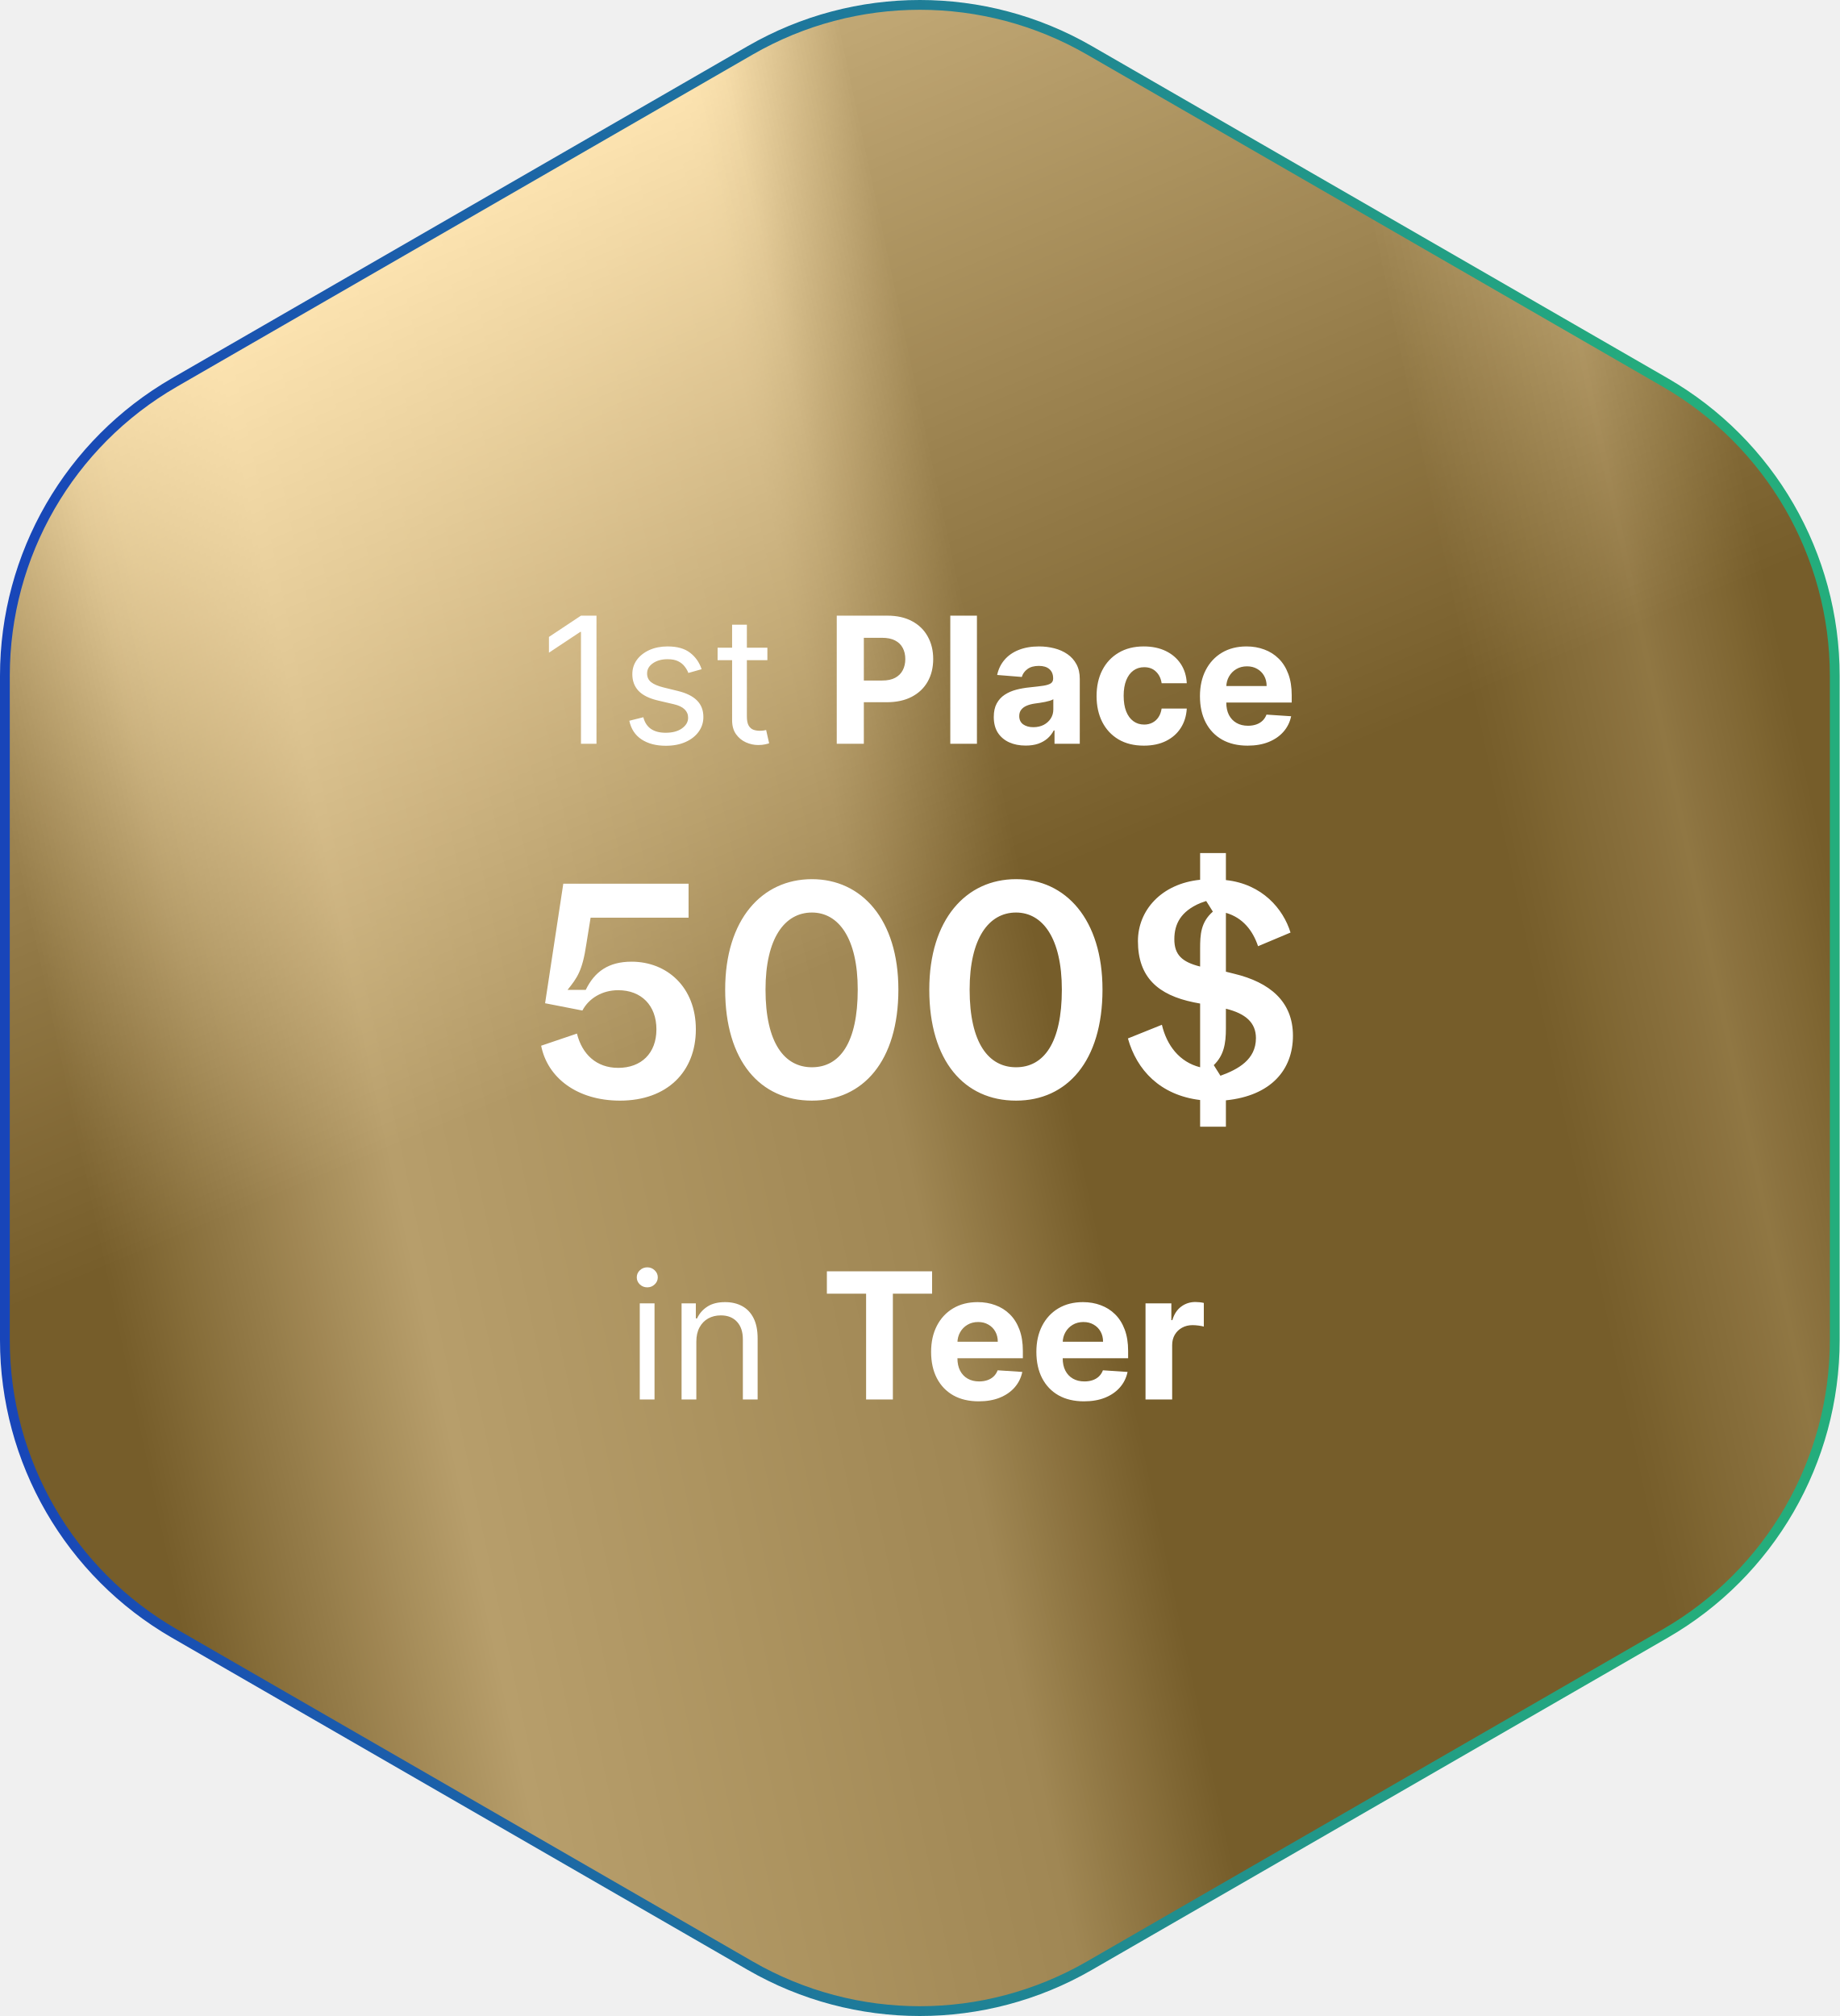
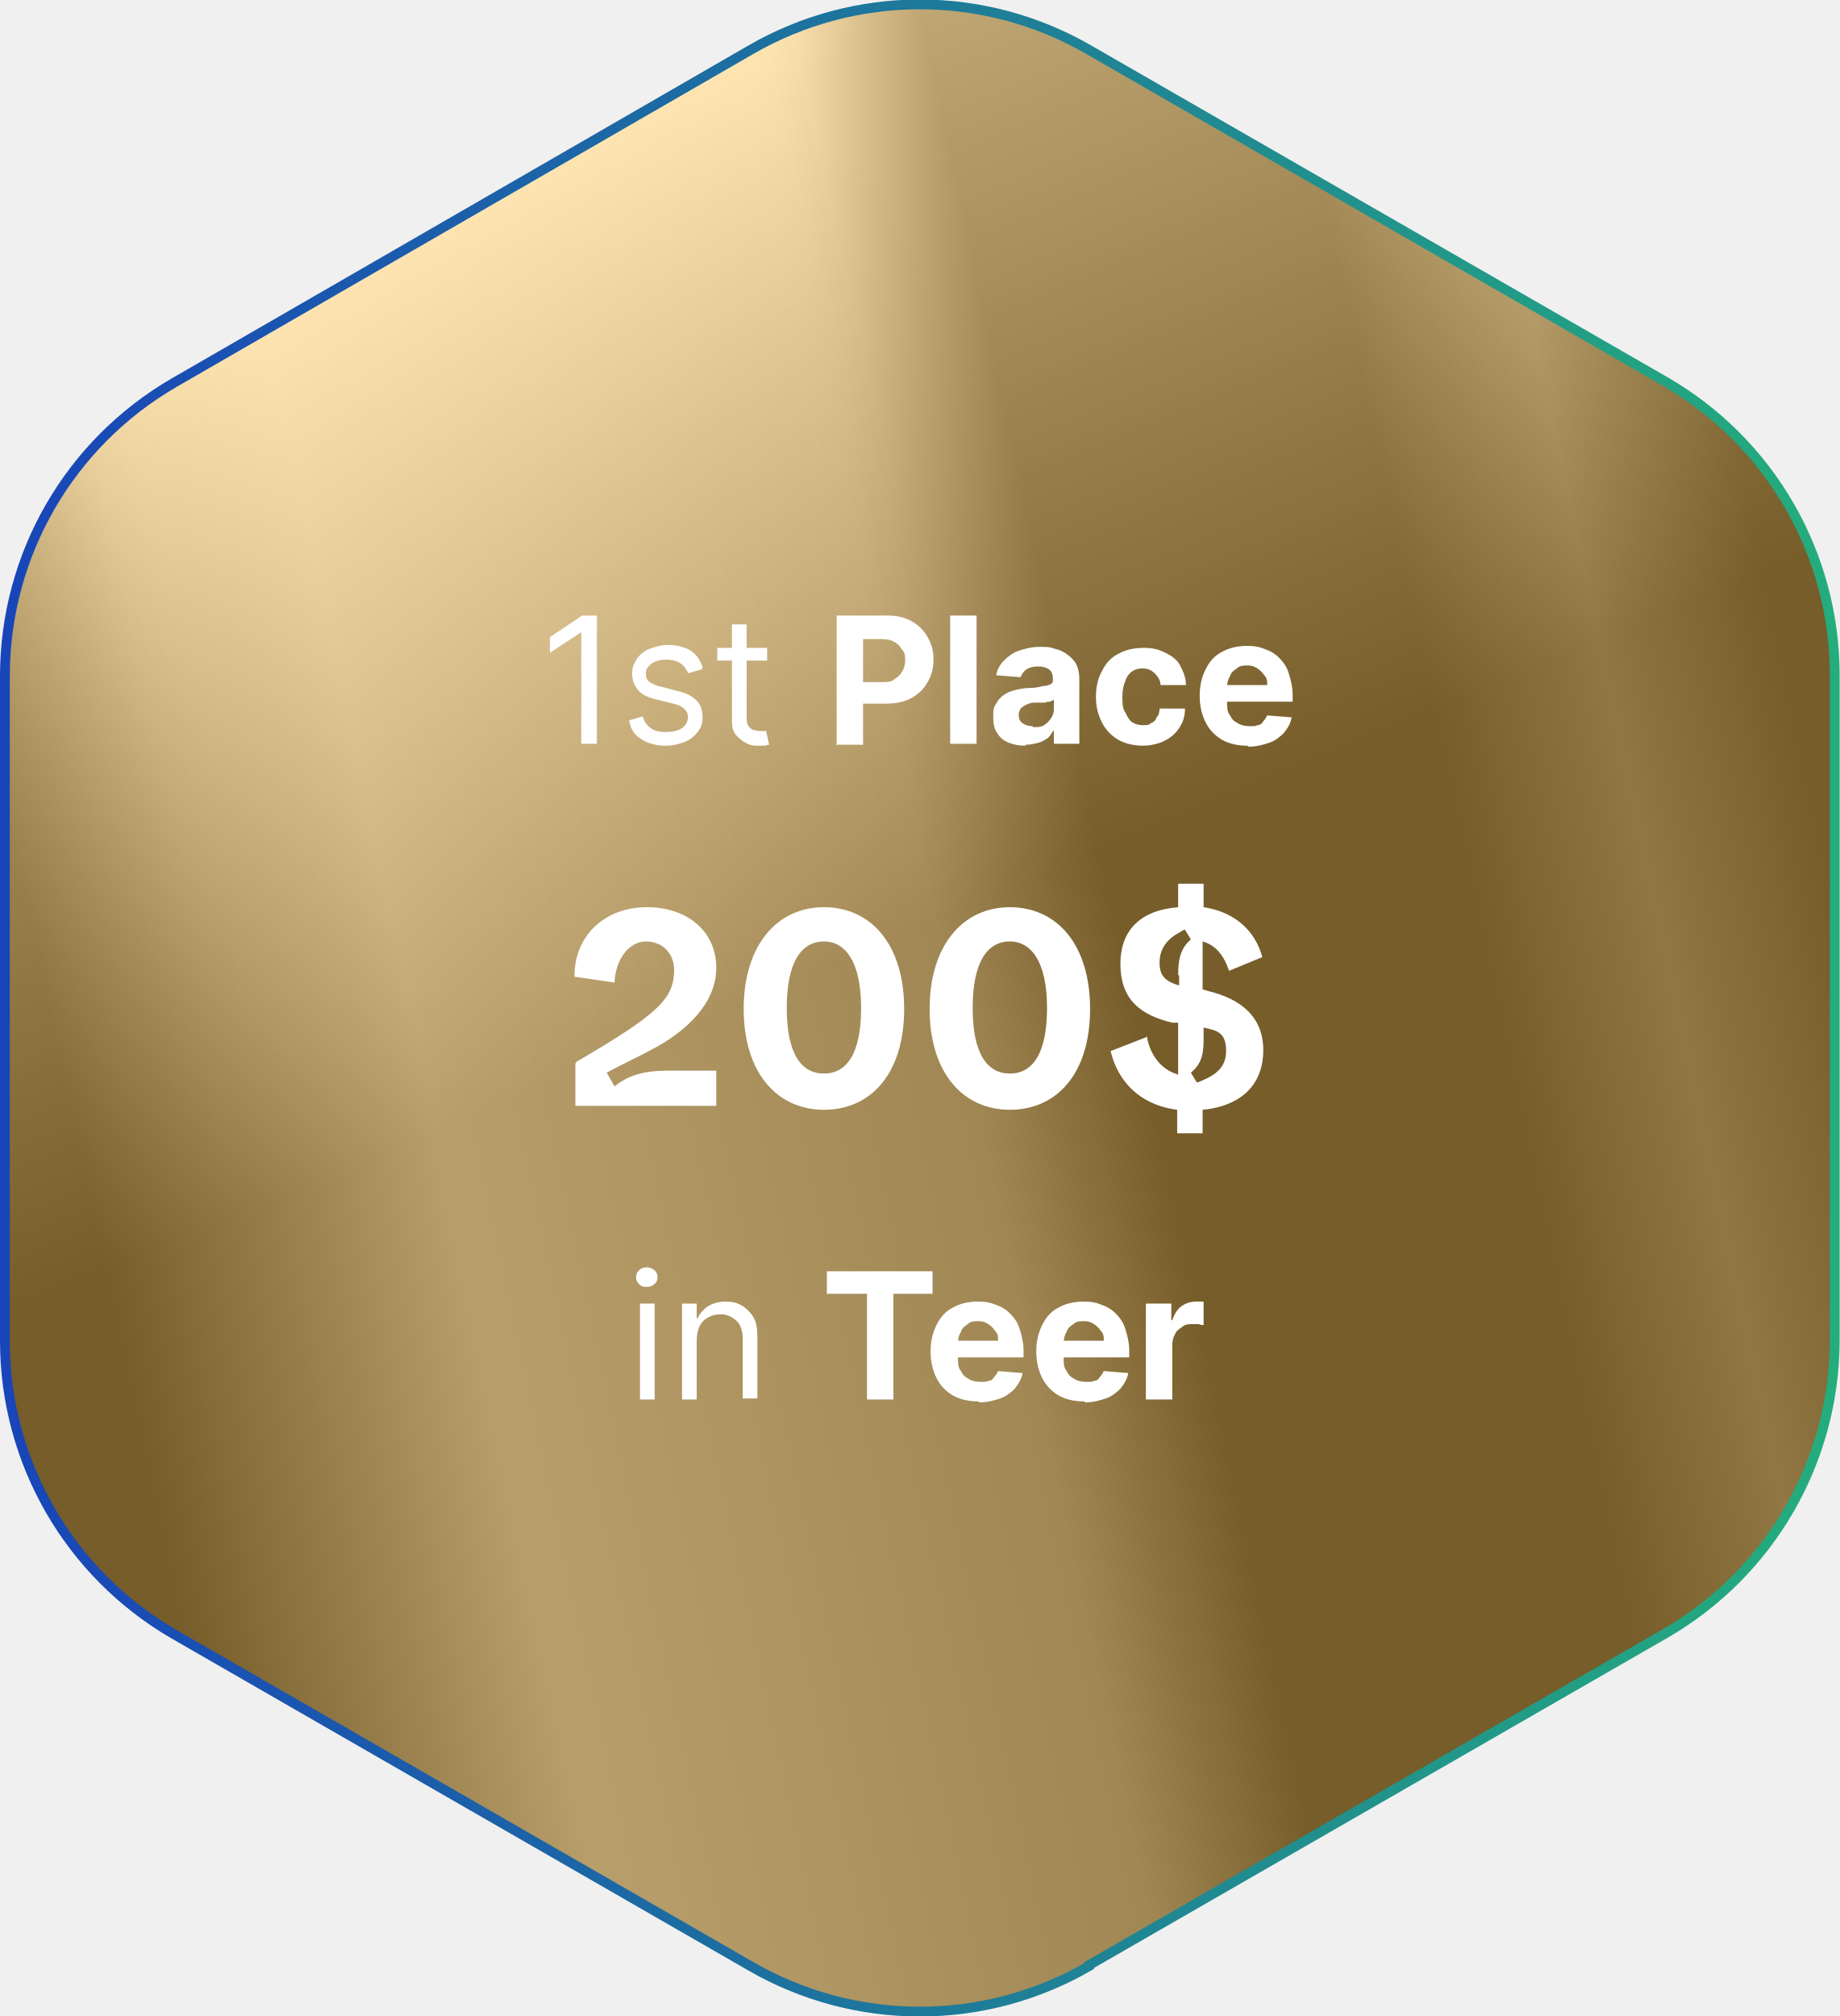
- <svg xmlns="http://www.w3.org/2000/svg" width="188" height="206" viewBox="0 0 188 206" fill="none">
-   <path d="M111.324 200.863C100.603 207.046 87.397 207.046 76.676 200.863L17.823 166.918C7.104 160.735 0.5 149.309 0.5 136.944V69.056C0.5 56.691 7.104 45.265 17.823 39.082C17.823 39.082 17.823 39.082 17.823 39.082L76.676 5.138C87.397 -1.046 100.603 -1.046 111.324 5.137L170.177 39.082C180.896 45.265 187.5 56.691 187.5 69.056V136.944C187.5 149.309 180.896 160.735 170.177 166.918L111.324 200.863Z" fill="url(#paint0_linear_431_37624)" />
-   <path d="M111.324 200.863C100.603 207.046 87.397 207.046 76.676 200.863L17.823 166.918C7.104 160.735 0.5 149.309 0.5 136.944V69.056C0.5 56.691 7.104 45.265 17.823 39.082C17.823 39.082 17.823 39.082 17.823 39.082L76.676 5.138C87.397 -1.046 100.603 -1.046 111.324 5.137L170.177 39.082C180.896 45.265 187.5 56.691 187.5 69.056V136.944C187.5 149.309 180.896 160.735 170.177 166.918L111.324 200.863Z" fill="url(#paint1_linear_431_37624)" style="mix-blend-mode:overlay" />
-   <path d="M111.324 200.863C100.603 207.046 87.397 207.046 76.676 200.863L17.823 166.918C7.104 160.735 0.5 149.309 0.5 136.944V69.056C0.5 56.691 7.104 45.265 17.823 39.082C17.823 39.082 17.823 39.082 17.823 39.082L76.676 5.138C87.397 -1.046 100.603 -1.046 111.324 5.137L170.177 39.082C180.896 45.265 187.5 56.691 187.5 69.056V136.944C187.5 149.309 180.896 160.735 170.177 166.918L111.324 200.863Z" fill="#967D4A" style="mix-blend-mode:color" />
-   <path d="M111.324 200.863C100.603 207.046 87.397 207.046 76.676 200.863L17.823 166.918C7.104 160.735 0.5 149.309 0.5 136.944V69.056C0.5 56.691 7.104 45.265 17.823 39.082C17.823 39.082 17.823 39.082 17.823 39.082L76.676 5.138C87.397 -1.046 100.603 -1.046 111.324 5.137L170.177 39.082C180.896 45.265 187.5 56.691 187.5 69.056V136.944C187.5 149.309 180.896 160.735 170.177 166.918L111.324 200.863Z" stroke="url(#paint2_linear_431_37624)" />
-   <path d="M55.302 106.854L58.96 105.614C59.487 107.722 60.944 109.117 63.176 109.117C65.532 109.117 67.082 107.629 67.082 105.18C67.082 102.731 65.532 101.181 63.176 101.181C61.533 101.181 60.169 102.018 59.518 103.258L55.705 102.514L57.565 90.3H70.368V93.772H60.355L59.921 96.469C59.518 99.197 58.991 99.91 57.999 101.15H59.859C60.758 99.29 62.184 98.267 64.54 98.267C68.167 98.267 71.112 100.871 71.112 105.18C71.112 109.52 68.167 112.465 63.362 112.465C58.991 112.465 55.953 110.14 55.302 106.854ZM74.108 101.119C74.108 93.958 77.859 89.835 82.974 89.835C88.058 89.835 91.809 93.958 91.809 101.119C91.809 108.435 88.182 112.465 82.974 112.465C77.704 112.465 74.108 108.435 74.108 101.119ZM87.655 101.119C87.655 95.88 85.702 93.245 82.974 93.245C80.184 93.245 78.231 95.88 78.231 101.119C78.231 106.606 80.184 109.055 82.974 109.055C85.826 109.055 87.655 106.544 87.655 101.119ZM94.967 101.119C94.967 93.958 98.718 89.835 103.833 89.835C108.917 89.835 112.668 93.958 112.668 101.119C112.668 108.435 109.041 112.465 103.833 112.465C98.563 112.465 94.967 108.435 94.967 101.119ZM108.514 101.119C108.514 95.88 106.561 93.245 103.833 93.245C101.043 93.245 99.09 95.88 99.09 101.119C99.09 106.606 101.043 109.055 103.833 109.055C106.685 109.055 108.514 106.544 108.514 101.119ZM115.267 106.11L118.739 104.715C119.235 106.823 120.537 108.528 122.645 109.055V102.545L121.994 102.421C118.367 101.677 116.29 99.879 116.29 96.159C116.29 93.028 118.677 90.3 122.645 89.897V87.169H125.28V89.928C129 90.331 131.139 92.873 131.883 95.291L128.566 96.686C128.039 95.105 127.016 93.772 125.28 93.276V99.29L126.148 99.507C129.744 100.375 132.131 102.328 132.131 105.831C132.131 109.334 129.868 111.969 125.28 112.434V115.131H122.645V112.403C118.553 111.907 116.166 109.334 115.267 106.11ZM124.04 108.838L124.722 109.923C126.52 109.272 128.349 108.28 128.349 106.079C128.349 104.498 127.295 103.568 125.28 103.072V105.087C125.28 106.668 125.063 107.846 124.04 108.838ZM122.645 98.763V96.934C122.645 95.508 122.707 94.237 123.947 93.152L123.265 92.067C123.048 92.16 122.862 92.191 122.645 92.284C120.692 93.121 120.01 94.392 120.01 95.973C120.01 97.554 120.785 98.298 122.645 98.763Z" fill="white" />
-   <path d="M60.957 62.909V76H59.372V64.571H59.295L56.099 66.693V65.082L59.372 62.909H60.957ZM71.702 68.381L70.347 68.764C70.262 68.538 70.136 68.319 69.97 68.106C69.808 67.888 69.587 67.71 69.305 67.569C69.024 67.428 68.664 67.358 68.225 67.358C67.624 67.358 67.124 67.496 66.723 67.773C66.327 68.046 66.129 68.394 66.129 68.815C66.129 69.19 66.265 69.487 66.538 69.704C66.81 69.921 67.237 70.102 67.816 70.247L69.273 70.605C70.151 70.818 70.805 71.144 71.236 71.583C71.666 72.018 71.881 72.578 71.881 73.264C71.881 73.827 71.719 74.329 71.396 74.773C71.076 75.216 70.629 75.565 70.053 75.821C69.478 76.077 68.809 76.204 68.046 76.204C67.045 76.204 66.216 75.987 65.56 75.553C64.903 75.118 64.488 74.483 64.313 73.648L65.745 73.29C65.881 73.818 66.139 74.215 66.519 74.479C66.902 74.743 67.403 74.875 68.021 74.875C68.724 74.875 69.282 74.726 69.695 74.428C70.113 74.125 70.322 73.763 70.322 73.341C70.322 73 70.202 72.715 69.964 72.484C69.725 72.25 69.359 72.075 68.864 71.96L67.228 71.577C66.329 71.364 65.668 71.033 65.246 70.586C64.829 70.134 64.62 69.57 64.62 68.892C64.62 68.338 64.776 67.848 65.087 67.422C65.402 66.996 65.83 66.661 66.371 66.418C66.917 66.175 67.535 66.054 68.225 66.054C69.197 66.054 69.96 66.267 70.513 66.693C71.072 67.119 71.468 67.682 71.702 68.381ZM78.422 66.182V67.46H73.334V66.182H78.422ZM74.817 63.83H76.326V73.188C76.326 73.614 76.387 73.933 76.511 74.146C76.639 74.355 76.801 74.496 76.997 74.568C77.197 74.636 77.408 74.671 77.629 74.671C77.796 74.671 77.932 74.662 78.038 74.645C78.145 74.624 78.23 74.606 78.294 74.594L78.601 75.949C78.499 75.987 78.356 76.026 78.173 76.064C77.99 76.106 77.757 76.128 77.476 76.128C77.05 76.128 76.632 76.036 76.223 75.853C75.818 75.67 75.482 75.391 75.213 75.016C74.949 74.641 74.817 74.168 74.817 73.597V63.83ZM85.511 76V62.909H90.676C91.668 62.909 92.514 63.099 93.213 63.478C93.912 63.853 94.445 64.375 94.811 65.044C95.182 65.709 95.367 66.476 95.367 67.345C95.367 68.215 95.18 68.981 94.805 69.646C94.43 70.311 93.886 70.829 93.175 71.2C92.468 71.57 91.611 71.756 90.605 71.756H87.313V69.538H90.158C90.691 69.538 91.129 69.446 91.475 69.263C91.824 69.075 92.084 68.817 92.254 68.489C92.429 68.157 92.516 67.776 92.516 67.345C92.516 66.91 92.429 66.531 92.254 66.207C92.084 65.879 91.824 65.626 91.475 65.447C91.125 65.263 90.682 65.172 90.145 65.172H88.279V76H85.511ZM99.837 62.909V76H97.114V62.909H99.837ZM104.818 76.185C104.192 76.185 103.633 76.077 103.143 75.859C102.653 75.638 102.265 75.312 101.98 74.881C101.699 74.447 101.558 73.906 101.558 73.258C101.558 72.712 101.658 72.254 101.858 71.883C102.059 71.513 102.331 71.215 102.677 70.989C103.022 70.763 103.414 70.592 103.853 70.477C104.296 70.362 104.76 70.281 105.246 70.234C105.817 70.175 106.278 70.119 106.627 70.068C106.976 70.013 107.23 69.932 107.388 69.825C107.545 69.719 107.624 69.561 107.624 69.352V69.314C107.624 68.909 107.496 68.596 107.241 68.374C106.989 68.153 106.631 68.042 106.167 68.042C105.677 68.042 105.287 68.151 104.997 68.368C104.707 68.581 104.515 68.849 104.422 69.173L101.903 68.969C102.031 68.372 102.282 67.856 102.657 67.422C103.032 66.983 103.516 66.646 104.108 66.412C104.705 66.173 105.395 66.054 106.18 66.054C106.725 66.054 107.247 66.118 107.746 66.246C108.248 66.374 108.694 66.572 109.081 66.84C109.474 67.109 109.782 67.454 110.008 67.876C110.234 68.293 110.347 68.794 110.347 69.378V76H107.765V74.638H107.688C107.53 74.945 107.319 75.216 107.055 75.45C106.791 75.68 106.474 75.862 106.103 75.994C105.732 76.121 105.304 76.185 104.818 76.185ZM105.598 74.306C105.998 74.306 106.352 74.227 106.659 74.07C106.966 73.908 107.206 73.69 107.381 73.418C107.556 73.145 107.643 72.836 107.643 72.491V71.449C107.558 71.504 107.441 71.555 107.292 71.602C107.147 71.645 106.983 71.685 106.8 71.724C106.616 71.758 106.433 71.79 106.25 71.82C106.067 71.845 105.9 71.869 105.751 71.89C105.432 71.937 105.153 72.011 104.914 72.114C104.675 72.216 104.49 72.354 104.358 72.529C104.226 72.7 104.16 72.913 104.16 73.168C104.16 73.539 104.294 73.822 104.562 74.019C104.835 74.21 105.18 74.306 105.598 74.306ZM116.896 76.192C115.89 76.192 115.025 75.979 114.301 75.553C113.58 75.122 113.026 74.526 112.639 73.763C112.255 73 112.063 72.122 112.063 71.129C112.063 70.124 112.257 69.242 112.645 68.483C113.037 67.72 113.593 67.126 114.313 66.7C115.034 66.269 115.89 66.054 116.883 66.054C117.74 66.054 118.49 66.21 119.133 66.521C119.776 66.832 120.286 67.269 120.661 67.831C121.036 68.394 121.242 69.054 121.281 69.812H118.711C118.639 69.322 118.447 68.928 118.136 68.63C117.829 68.327 117.426 68.176 116.928 68.176C116.506 68.176 116.137 68.291 115.822 68.521C115.511 68.747 115.268 69.077 115.093 69.512C114.919 69.947 114.831 70.473 114.831 71.091C114.831 71.717 114.916 72.25 115.087 72.689C115.262 73.128 115.507 73.462 115.822 73.692C116.137 73.923 116.506 74.038 116.928 74.038C117.239 74.038 117.518 73.974 117.765 73.846C118.017 73.718 118.223 73.533 118.385 73.29C118.551 73.043 118.66 72.746 118.711 72.401H121.281C121.238 73.151 121.034 73.812 120.667 74.383C120.305 74.95 119.804 75.393 119.165 75.712C118.526 76.032 117.769 76.192 116.896 76.192ZM127.499 76.192C126.489 76.192 125.619 75.987 124.891 75.578C124.166 75.165 123.608 74.581 123.216 73.827C122.824 73.068 122.628 72.171 122.628 71.136C122.628 70.126 122.824 69.239 123.216 68.477C123.608 67.714 124.16 67.119 124.871 66.693C125.587 66.267 126.427 66.054 127.39 66.054C128.038 66.054 128.641 66.158 129.199 66.367C129.761 66.572 130.251 66.881 130.669 67.294C131.091 67.707 131.419 68.227 131.653 68.854C131.888 69.476 132.005 70.204 132.005 71.04V71.788H123.714V70.1H129.442C129.442 69.708 129.357 69.361 129.186 69.058C129.016 68.756 128.779 68.519 128.477 68.349C128.178 68.174 127.831 68.087 127.435 68.087C127.021 68.087 126.655 68.183 126.335 68.374C126.02 68.562 125.773 68.815 125.594 69.135C125.415 69.45 125.323 69.802 125.319 70.19V71.794C125.319 72.28 125.408 72.7 125.587 73.053C125.771 73.407 126.028 73.68 126.361 73.871C126.693 74.063 127.087 74.159 127.543 74.159C127.846 74.159 128.123 74.117 128.374 74.031C128.626 73.946 128.841 73.818 129.02 73.648C129.199 73.477 129.335 73.269 129.429 73.021L131.947 73.188C131.82 73.793 131.558 74.321 131.161 74.773C130.769 75.22 130.262 75.57 129.64 75.821C129.022 76.068 128.308 76.192 127.499 76.192Z" fill="white" />
-   <path d="M65.381 143V133.182H66.889V143H65.381ZM66.148 131.545C65.854 131.545 65.6 131.445 65.387 131.245C65.178 131.045 65.074 130.804 65.074 130.523C65.074 130.241 65.178 130.001 65.387 129.8C65.6 129.6 65.854 129.5 66.148 129.5C66.442 129.5 66.693 129.6 66.902 129.8C67.115 130.001 67.222 130.241 67.222 130.523C67.222 130.804 67.115 131.045 66.902 131.245C66.693 131.445 66.442 131.545 66.148 131.545ZM71.161 137.094V143H69.652V133.182H71.11V134.716H71.237C71.468 134.217 71.817 133.817 72.286 133.514C72.754 133.207 73.36 133.054 74.101 133.054C74.766 133.054 75.347 133.19 75.846 133.463C76.345 133.732 76.732 134.141 77.009 134.69C77.286 135.236 77.425 135.926 77.425 136.761V143H75.916V136.864C75.916 136.092 75.716 135.491 75.316 135.061C74.915 134.626 74.365 134.409 73.666 134.409C73.185 134.409 72.754 134.513 72.375 134.722C72 134.931 71.704 135.236 71.487 135.636C71.269 136.037 71.161 136.523 71.161 137.094ZM84.502 132.191V129.909H95.254V132.191H91.246V143H88.51V132.191H84.502ZM100.024 143.192C99.014 143.192 98.145 142.987 97.416 142.578C96.692 142.165 96.133 141.581 95.741 140.827C95.349 140.068 95.153 139.171 95.153 138.136C95.153 137.126 95.349 136.239 95.741 135.477C96.133 134.714 96.685 134.119 97.397 133.693C98.113 133.267 98.952 133.054 99.915 133.054C100.563 133.054 101.166 133.158 101.724 133.367C102.287 133.572 102.777 133.881 103.194 134.294C103.616 134.707 103.944 135.227 104.179 135.854C104.413 136.476 104.53 137.205 104.53 138.04V138.788H96.24V137.1H101.967C101.967 136.708 101.882 136.361 101.711 136.058C101.541 135.756 101.305 135.519 101.002 135.349C100.704 135.174 100.356 135.087 99.96 135.087C99.547 135.087 99.18 135.183 98.861 135.374C98.545 135.562 98.298 135.815 98.119 136.135C97.94 136.45 97.849 136.802 97.844 137.19V138.794C97.844 139.28 97.934 139.7 98.113 140.053C98.296 140.407 98.554 140.68 98.886 140.871C99.219 141.063 99.613 141.159 100.069 141.159C100.371 141.159 100.648 141.116 100.9 141.031C101.151 140.946 101.366 140.818 101.545 140.648C101.724 140.477 101.861 140.268 101.954 140.021L104.473 140.188C104.345 140.793 104.083 141.321 103.687 141.773C103.295 142.22 102.787 142.57 102.165 142.821C101.547 143.068 100.834 143.192 100.024 143.192ZM110.782 143.192C109.772 143.192 108.903 142.987 108.174 142.578C107.449 142.165 106.891 141.581 106.499 140.827C106.107 140.068 105.911 139.171 105.911 138.136C105.911 137.126 106.107 136.239 106.499 135.477C106.891 134.714 107.443 134.119 108.155 133.693C108.871 133.267 109.71 133.054 110.673 133.054C111.321 133.054 111.924 133.158 112.482 133.367C113.045 133.572 113.535 133.881 113.952 134.294C114.374 134.707 114.702 135.227 114.937 135.854C115.171 136.476 115.288 137.205 115.288 138.04V138.788H106.998V137.1H112.725C112.725 136.708 112.64 136.361 112.469 136.058C112.299 135.756 112.062 135.519 111.76 135.349C111.461 135.174 111.114 135.087 110.718 135.087C110.305 135.087 109.938 135.183 109.618 135.374C109.303 135.562 109.056 135.815 108.877 136.135C108.698 136.45 108.606 136.802 108.602 137.19V138.794C108.602 139.28 108.692 139.7 108.871 140.053C109.054 140.407 109.312 140.68 109.644 140.871C109.976 141.063 110.371 141.159 110.827 141.159C111.129 141.159 111.406 141.116 111.657 141.031C111.909 140.946 112.124 140.818 112.303 140.648C112.482 140.477 112.618 140.268 112.712 140.021L115.231 140.188C115.103 140.793 114.841 141.321 114.444 141.773C114.052 142.22 113.545 142.57 112.923 142.821C112.305 143.068 111.591 143.192 110.782 143.192ZM117.065 143V133.182H119.705V134.895H119.807C119.986 134.286 120.287 133.825 120.709 133.514C121.131 133.199 121.616 133.041 122.166 133.041C122.302 133.041 122.449 133.05 122.607 133.067C122.765 133.084 122.903 133.107 123.023 133.137V135.553C122.895 135.515 122.718 135.481 122.492 135.451C122.266 135.421 122.059 135.406 121.872 135.406C121.471 135.406 121.113 135.494 120.798 135.668C120.487 135.839 120.24 136.077 120.057 136.384C119.878 136.691 119.788 137.045 119.788 137.445V143H117.065Z" fill="white" />
+ <svg xmlns="http://www.w3.org/2000/svg" version="1.1" viewBox="0 0 188 206">
  <defs>
-     <linearGradient id="paint0_linear_431_37624" x1="10.423" y1="128.84" x2="187.295" y2="91.028" gradientUnits="userSpaceOnUse">
-       <stop stop-color="#576265" />
-       <stop offset="0.172" stop-color="#9EA1A1" />
-       <stop offset="0.457" stop-color="#848B8A" />
-       <stop offset="0.554" stop-color="#576265" />
-       <stop offset="0.823" stop-color="#576265" />
-       <stop offset="0.925" stop-color="#757A7B" />
+     <style>
+       .cls-1 {
+         fill: #967d4a;
+         mix-blend-mode: color;
+       }
+ 
+       .cls-1, .cls-2, .cls-3 {
+         isolation: isolate;
+       }
+ 
+       .cls-4 {
+         fill: url(#Unbenannter_Verlauf);
+       }
+ 
+       .cls-5 {
+         fill: #fff;
+       }
+ 
+       .cls-6 {
+         fill: none;
+         stroke: url(#Unbenannter_Verlauf_3);
+       }
+ 
+       .cls-3 {
+         fill: url(#Unbenannter_Verlauf_2);
+         mix-blend-mode: overlay;
+       }
+     </style>
+     <linearGradient id="Unbenannter_Verlauf" data-name="Unbenannter Verlauf" x1="8.8" y1="87" x2="185.7" y2="124.8" gradientTransform="translate(0 208.2) scale(1 -1)" gradientUnits="userSpaceOnUse">
+       <stop offset="0" stop-color="#576265" />
+       <stop offset=".2" stop-color="#9ea1a1" />
+       <stop offset=".5" stop-color="#848b8a" />
+       <stop offset=".6" stop-color="#576265" />
+       <stop offset=".8" stop-color="#576265" />
+       <stop offset=".9" stop-color="#757a7b" />
      <stop offset="1" stop-color="#576265" />
    </linearGradient>
-     <linearGradient id="paint1_linear_431_37624" x1="75.048" y1="103" x2="31.154" y2="-1.543" gradientUnits="userSpaceOnUse">
-       <stop stop-color="white" stop-opacity="0" />
-       <stop offset="1" stop-color="white" />
+     <linearGradient id="Unbenannter_Verlauf_2" data-name="Unbenannter Verlauf 2" x1="91.2" y1="112" x2="47.3" y2="216.5" gradientTransform="translate(0 208.2) scale(1 -1)" gradientUnits="userSpaceOnUse">
+       <stop offset="0" stop-color="#fff" stop-opacity="0" />
+       <stop offset="1" stop-color="#fff" />
    </linearGradient>
-     <linearGradient id="paint2_linear_431_37624" x1="188" y1="103" x2="0" y2="103" gradientUnits="userSpaceOnUse">
-       <stop offset="0.091" stop-color="#24AD7C" />
-       <stop offset="1" stop-color="#1845B9" />
+     <linearGradient id="Unbenannter_Verlauf_3" data-name="Unbenannter Verlauf 3" x1="188" y1="105.2" x2="0" y2="105.2" gradientTransform="translate(0 208.2) scale(1 -1)" gradientUnits="userSpaceOnUse">
+       <stop offset="0" stop-color="#24ad7c" />
+       <stop offset="1" stop-color="#1845b9" />
    </linearGradient>
  </defs>
+   <g class="cls-2">
+     <g id="Ebene_1">
+       <path class="cls-4" d="M111.3,200.9c-10.7,6.2-23.9,6.2-34.6,0l-58.9-33.9c-10.7-6.2-17.3-17.6-17.3-30v-67.9c0-12.4,6.6-23.8,17.3-30h0L76.7,5.1c10.7-6.2,23.9-6.2,34.6,0l58.9,33.9c10.7,6.2,17.3,17.6,17.3,30v67.9c0,12.4-6.6,23.8-17.3,30l-58.9,33.9Z" />
+       <path class="cls-3" d="M111.3,200.9c-10.7,6.2-23.9,6.2-34.6,0l-58.9-33.9c-10.7-6.2-17.3-17.6-17.3-30v-67.9c0-12.4,6.6-23.8,17.3-30h0L76.7,5.1c10.7-6.2,23.9-6.2,34.6,0l58.9,33.9c10.7,6.2,17.3,17.6,17.3,30v67.9c0,12.4-6.6,23.8-17.3,30l-58.9,33.9Z" />
+       <path class="cls-1" d="M111.3,200.9c-10.7,6.2-23.9,6.2-34.6,0l-58.9-33.9c-10.7-6.2-17.3-17.6-17.3-30v-67.9c0-12.4,6.6-23.8,17.3-30h0L76.7,5.1c10.7-6.2,23.9-6.2,34.6,0l58.9,33.9c10.7,6.2,17.3,17.6,17.3,30v67.9c0,12.4-6.6,23.8-17.3,30l-58.9,33.9Z" />
+       <path class="cls-6" d="M111.3,200.9c-10.7,6.2-23.9,6.2-34.6,0l-58.9-33.9c-10.7-6.2-17.3-17.6-17.3-30v-67.9c0-12.4,6.6-23.8,17.3-30h0L76.7,5.1c10.7-6.2,23.9-6.2,34.6,0l58.9,33.9c10.7,6.2,17.3,17.6,17.3,30v67.9c0,12.4-6.6,23.8-17.3,30l-58.9,33.9Z" />
+       <path class="cls-5" d="M61,62.9v13.1h-1.6v-11.4h0l-3.2,2.1v-1.6l3.3-2.2h1.6ZM71.7,68.4l-1.4.4c0-.2-.2-.4-.4-.7-.2-.2-.4-.4-.7-.5-.3-.1-.6-.2-1.1-.2s-1.1.1-1.5.4c-.4.3-.6.6-.6,1s.1.7.4.9c.3.2.7.4,1.3.5l1.5.4c.9.2,1.5.5,2,1,.4.4.6,1,.6,1.7s-.2,1.1-.5,1.5c-.3.4-.8.8-1.3,1s-1.2.4-2,.4-1.8-.2-2.5-.7c-.7-.4-1.1-1.1-1.2-1.9l1.4-.4c.1.5.4.9.8,1.2.4.3.9.4,1.5.4s1.3-.1,1.7-.4c.4-.3.6-.7.6-1.1s-.1-.6-.4-.9c-.2-.2-.6-.4-1.1-.5l-1.6-.4c-.9-.2-1.6-.5-2-1-.4-.5-.6-1-.6-1.7s.2-1,.5-1.5c.3-.4.7-.8,1.3-1,.5-.2,1.2-.4,1.9-.4s1.7.2,2.3.6c.6.4,1,1,1.2,1.7ZM78.4,66.2v1.3h-5.1v-1.3h5.1ZM74.8,63.8h1.5v9.4c0,.4,0,.7.2,1,.1.2.3.3.5.4.2,0,.4.1.6.1s.3,0,.4,0c.1,0,.2,0,.3,0l.3,1.4c-.1,0-.2,0-.4.1-.2,0-.4,0-.7,0-.4,0-.8,0-1.3-.3-.4-.2-.7-.5-1-.8-.3-.4-.4-.8-.4-1.4v-9.8ZM85.5,76v-13.1h5.2c1,0,1.8.2,2.5.6.7.4,1.2.9,1.6,1.6.4.7.6,1.4.6,2.3s-.2,1.6-.6,2.3c-.4.7-.9,1.2-1.6,1.6-.7.4-1.6.6-2.6.6h-3.3v-2.2h2.8c.5,0,1,0,1.3-.3.3-.2.6-.4.8-.8.2-.3.3-.7.3-1.1s0-.8-.3-1.1c-.2-.3-.4-.6-.8-.8-.3-.2-.8-.3-1.3-.3h-1.9v10.8h-2.8ZM99.8,62.9v13.1h-2.7v-13.1h2.7ZM104.8,76.2c-.6,0-1.2-.1-1.7-.3-.5-.2-.9-.5-1.2-1-.3-.4-.4-1-.4-1.6s0-1,.3-1.4c.2-.4.5-.7.8-.9.3-.2.7-.4,1.2-.5.4-.1.9-.2,1.4-.2.6,0,1-.1,1.4-.2.3,0,.6-.1.8-.2.2-.1.2-.3.2-.5h0c0-.4-.1-.8-.4-1-.3-.2-.6-.3-1.1-.3s-.9.1-1.2.3c-.3.2-.5.5-.6.8l-2.5-.2c.1-.6.4-1.1.8-1.5.4-.4.9-.8,1.5-1,.6-.2,1.3-.4,2.1-.4s1.1,0,1.6.2c.5.1.9.3,1.3.6.4.3.7.6.9,1,.2.4.3.9.3,1.5v6.6h-2.6v-1.4h0c-.2.3-.4.6-.6.8-.3.2-.6.4-1,.5-.4.1-.8.2-1.3.2ZM105.6,74.3c.4,0,.8,0,1.1-.2.3-.2.5-.4.7-.7.2-.3.3-.6.3-.9v-1c0,0-.2.1-.4.2-.1,0-.3,0-.5.1-.2,0-.4,0-.6,0-.2,0-.3,0-.5,0-.3,0-.6.1-.8.2-.2.1-.4.2-.6.4-.1.2-.2.4-.2.6,0,.4.1.7.4.9.3.2.6.3,1,.3ZM116.9,76.2c-1,0-1.9-.2-2.6-.6-.7-.4-1.3-1-1.7-1.8-.4-.8-.6-1.6-.6-2.6s.2-1.9.6-2.6c.4-.8.9-1.4,1.7-1.8.7-.4,1.6-.6,2.6-.6s1.6.2,2.2.5c.6.3,1.2.7,1.5,1.3s.6,1.2.6,2h-2.6c0-.5-.3-.9-.6-1.2-.3-.3-.7-.5-1.2-.5s-.8.1-1.1.3c-.3.2-.6.6-.7,1-.2.4-.3,1-.3,1.6s0,1.2.3,1.6c.2.4.4.8.7,1,.3.2.7.3,1.1.3s.6,0,.8-.2c.3-.1.5-.3.6-.6.2-.2.3-.5.3-.9h2.6c0,.8-.2,1.4-.6,2-.4.6-.9,1-1.5,1.3-.6.3-1.4.5-2.3.5ZM127.5,76.2c-1,0-1.9-.2-2.6-.6-.7-.4-1.3-1-1.7-1.8-.4-.8-.6-1.7-.6-2.7s.2-1.9.6-2.7c.4-.8.9-1.4,1.7-1.8.7-.4,1.6-.6,2.5-.6s1.3.1,1.8.3c.6.2,1.1.5,1.5.9.4.4.8.9,1,1.6.2.6.4,1.4.4,2.2v.7h-8.3v-1.7h5.7c0-.4,0-.7-.3-1-.2-.3-.4-.5-.7-.7-.3-.2-.6-.3-1-.3s-.8,0-1.1.3c-.3.2-.6.4-.7.8-.2.3-.3.7-.3,1.1v1.6c0,.5,0,.9.3,1.3.2.4.4.6.8.8.3.2.7.3,1.2.3s.6,0,.8-.1c.3,0,.5-.2.6-.4.2-.2.3-.4.4-.6l2.5.2c-.1.6-.4,1.1-.8,1.6-.4.4-.9.8-1.5,1-.6.2-1.3.4-2.1.4Z" />
+       <path class="cls-5" d="M65.4,143v-9.8h1.5v9.8h-1.5ZM66.1,131.5c-.3,0-.5,0-.8-.3-.2-.2-.3-.4-.3-.7s.1-.5.3-.7c.2-.2.5-.3.8-.3s.5.1.8.3c.2.2.3.4.3.7s-.1.5-.3.7c-.2.2-.5.3-.8.3ZM71.2,137.1v5.9h-1.5v-9.8h1.5v1.5h.1c.2-.5.6-.9,1-1.2.5-.3,1.1-.5,1.8-.5s1.2.1,1.7.4c.5.3.9.7,1.2,1.2.3.5.4,1.2.4,2.1v6.2h-1.5v-6.1c0-.8-.2-1.4-.6-1.8-.4-.4-1-.7-1.6-.7s-.9.1-1.3.3c-.4.2-.7.5-.9.9-.2.4-.3.9-.3,1.5ZM84.5,132.2v-2.3h10.8v2.3h-4v10.8h-2.7v-10.8h-4ZM100,143.2c-1,0-1.9-.2-2.6-.6-.7-.4-1.3-1-1.7-1.8-.4-.8-.6-1.7-.6-2.7s.2-1.9.6-2.7c.4-.8.9-1.4,1.7-1.8.7-.4,1.6-.6,2.5-.6s1.3.1,1.8.3c.6.2,1.1.5,1.5.9.4.4.8.9,1,1.6.2.6.4,1.4.4,2.2v.7h-8.3v-1.7h5.7c0-.4,0-.7-.3-1-.2-.3-.4-.5-.7-.7-.3-.2-.6-.3-1-.3s-.8,0-1.1.3c-.3.2-.6.4-.7.8-.2.3-.3.7-.3,1.1v1.6c0,.5,0,.9.3,1.3.2.4.4.6.8.8.3.2.7.3,1.2.3s.6,0,.8-.1c.3,0,.5-.2.6-.4.2-.2.3-.4.4-.6l2.5.2c-.1.6-.4,1.1-.8,1.6-.4.4-.9.8-1.5,1-.6.2-1.3.4-2.1.4ZM110.8,143.2c-1,0-1.9-.2-2.6-.6-.7-.4-1.3-1-1.7-1.8-.4-.8-.6-1.7-.6-2.7s.2-1.9.6-2.7c.4-.8.9-1.4,1.7-1.8.7-.4,1.6-.6,2.5-.6s1.3.1,1.8.3c.6.2,1.1.5,1.5.9.4.4.8.9,1,1.6.2.6.4,1.4.4,2.2v.7h-8.3v-1.7h5.7c0-.4,0-.7-.3-1-.2-.3-.4-.5-.7-.7-.3-.2-.6-.3-1-.3s-.8,0-1.1.3c-.3.2-.6.4-.7.8-.2.3-.3.7-.3,1.1v1.6c0,.5,0,.9.3,1.3.2.4.4.6.8.8.3.2.7.3,1.2.3s.6,0,.8-.1c.3,0,.5-.2.6-.4.2-.2.3-.4.4-.6l2.5.2c-.1.6-.4,1.1-.8,1.6-.4.4-.9.8-1.5,1-.6.2-1.3.4-2.1.4ZM117.1,143v-9.8h2.6v1.7h.1c.2-.6.5-1.1.9-1.4.4-.3.9-.5,1.5-.5s.3,0,.4,0c.2,0,.3,0,.4,0v2.4c-.1,0-.3,0-.5-.1-.2,0-.4,0-.6,0-.4,0-.8,0-1.1.3-.3.2-.6.4-.7.7-.2.3-.3.7-.3,1.1v5.6h-2.7Z" />
+       <g>
+         <path class="cls-5" d="M58.9,108.5c8.6-5,9.9-6.5,10-9.3,0-1.8-1.2-3-2.9-3s-3.1,1.8-3.2,4.2l-4.1-.6c0-4.3,3.2-7.1,7.4-7.1s7.1,2.5,7.1,6.2-3.2,6.6-6.7,8.4c-1.1.6-2.6,1.3-4.5,2.3l.8,1.4c1.3-1,2.7-1.6,5.5-1.6h4.9v3.6h-14.4v-4.3Z" />
+         <path class="cls-5" d="M84.2,92.7c4.8,0,8.2,3.8,8.2,10.4s-3.4,10.3-8.2,10.3-8.2-3.8-8.2-10.3,3.4-10.4,8.2-10.4ZM84.2,96.2c-2.3,0-3.8,2.1-3.8,6.8s1.5,6.7,3.8,6.7,3.8-2,3.8-6.7-1.6-6.8-3.8-6.8Z" />
+         <path class="cls-5" d="M103.2,92.7c4.8,0,8.2,3.8,8.2,10.4s-3.4,10.3-8.2,10.3-8.2-3.8-8.2-10.3,3.4-10.4,8.2-10.4ZM103.2,96.2c-2.3,0-3.8,2.1-3.8,6.8s1.5,6.7,3.8,6.7,3.8-2,3.8-6.7-1.6-6.8-3.8-6.8Z" />
+         <path class="cls-5" d="M117.2,105.9c.3,1.8,1.4,3.4,3.2,3.9v-5.3h-.6c-3.4-.8-5.3-2.5-5.3-6s2.1-5.5,5.9-5.8v-2.4h2.6v2.4c3.3.5,5.3,2.5,6,5.1l-3.4,1.4c-.5-1.5-1.3-2.6-2.7-3v4.9l.7.2c3.2.8,5.5,2.6,5.5,6s-2.1,5.7-6.2,6.1v2.4h-2.6v-2.4c-3.9-.5-6.1-3-6.8-6l3.6-1.4ZM120.4,99.6c0-1.4.2-2.7,1.3-3.6l-.6-1c-.2,0-.4.2-.6.3-1.3.7-2,1.7-2,3.1s.7,1.9,2,2.3v-1ZM122.4,110.6c1.5-.6,2.9-1.3,2.9-3.2s-.9-2.1-2.3-2.4v1c0,1.2,0,2.6-1.3,3.6l.6,1Z" />
+       </g>
+     </g>
+   </g>
</svg>
